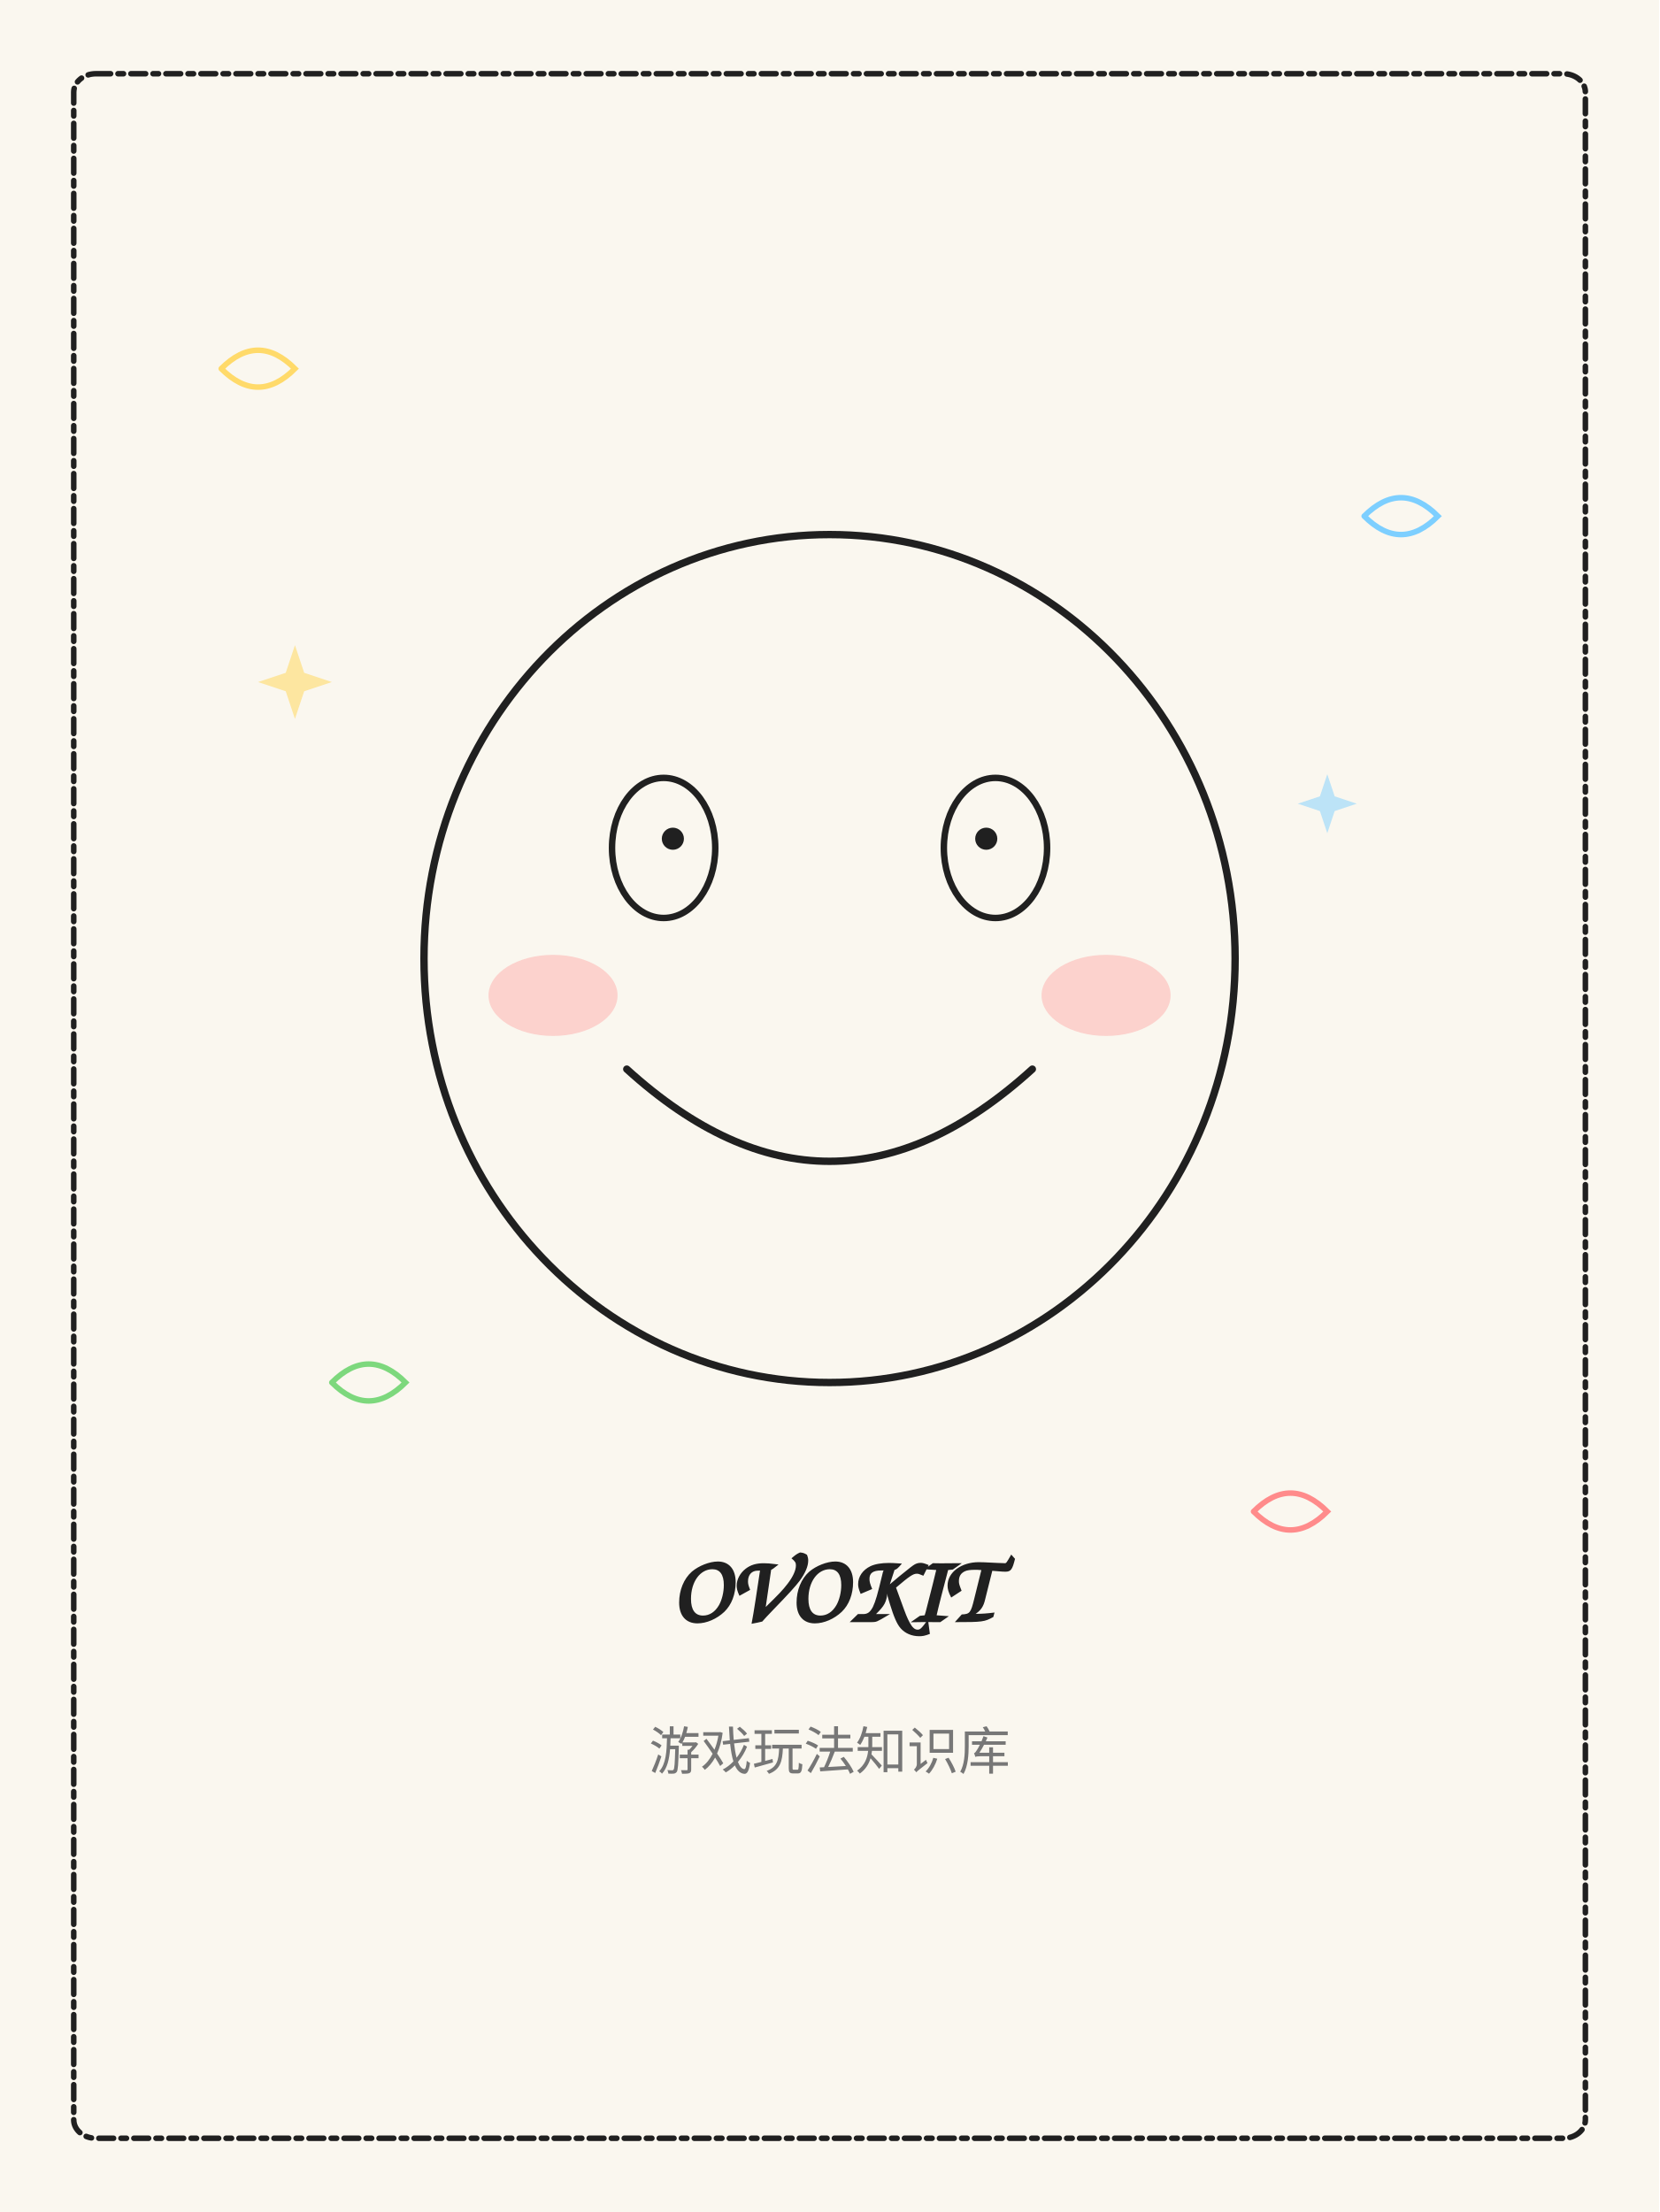
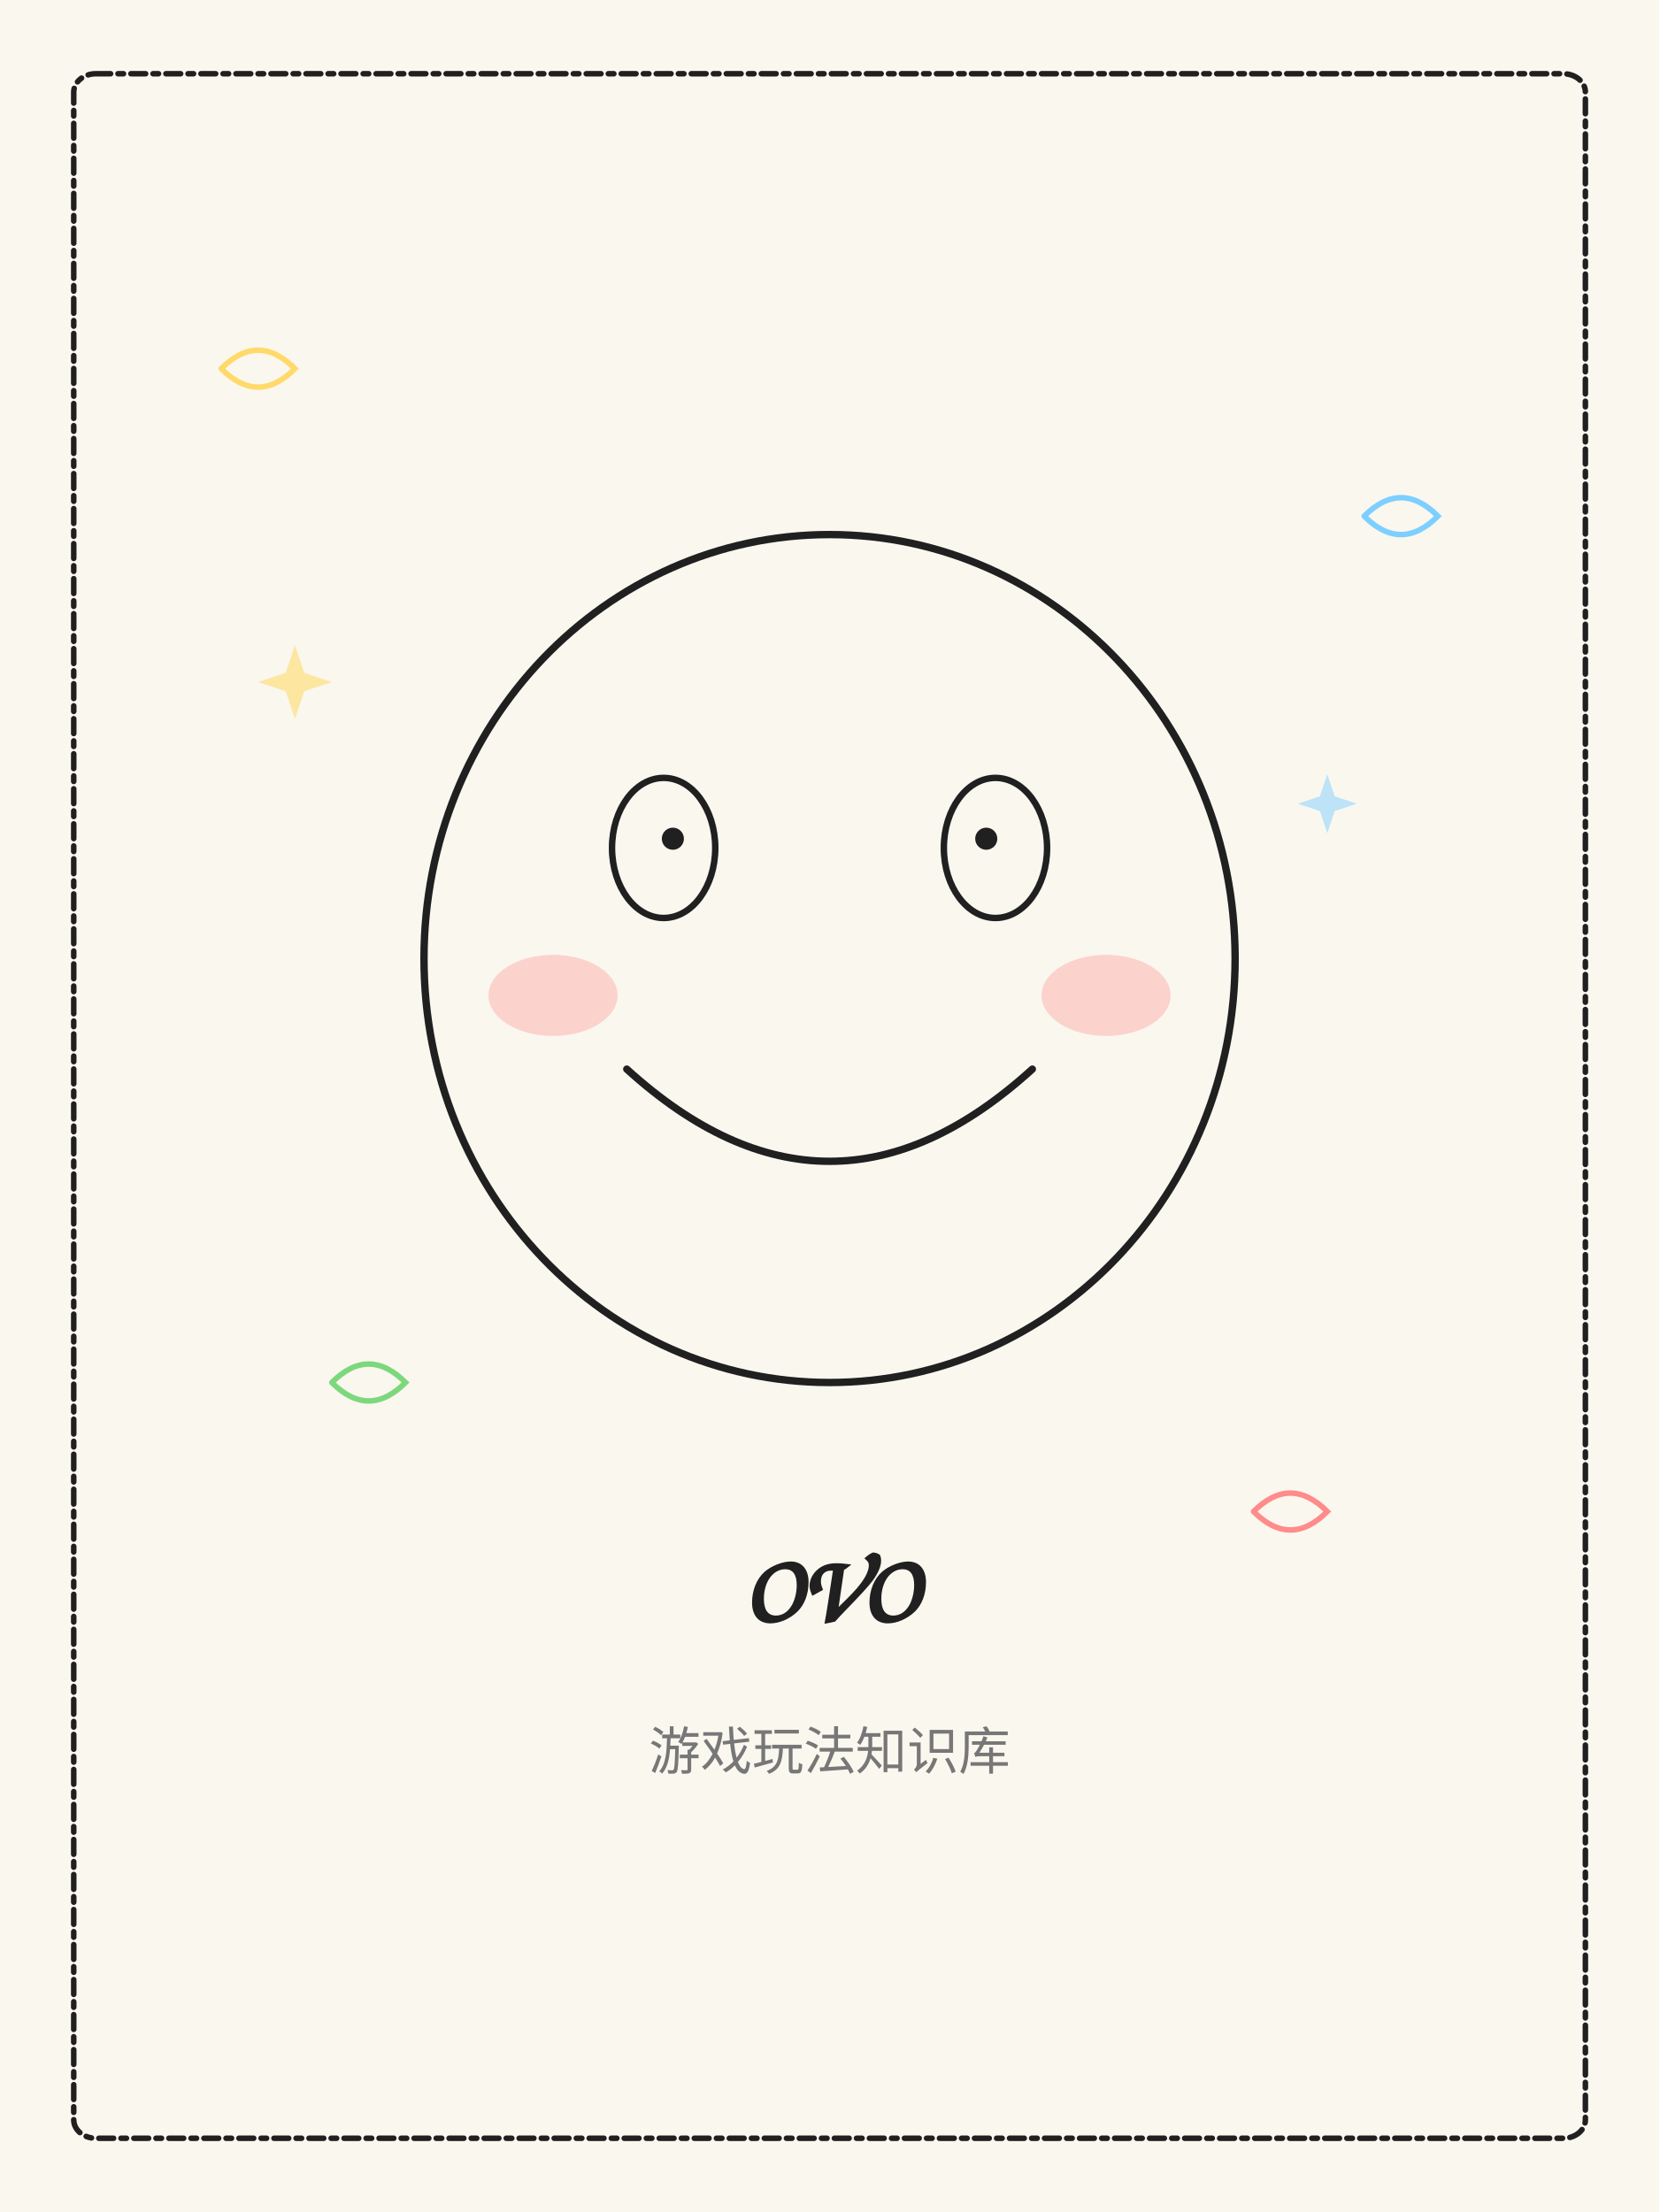
<svg xmlns="http://www.w3.org/2000/svg" width="900" height="1200" viewBox="0 0 900 1200">
  <rect width="900" height="1200" fill="#faf7ef" />
  <rect x="40" y="40" width="820" height="1120" rx="12" ry="10" fill="none" stroke="#202020" stroke-width="3" stroke-linecap="round" stroke-linejoin="round" stroke-dasharray="8 4 3 4" />
  <ellipse cx="450" cy="520" rx="220" ry="230" fill="none" stroke="#202020" stroke-width="4" stroke-linecap="round" />
  <ellipse cx="360" cy="460" rx="28" ry="38" fill="none" stroke="#202020" stroke-width="3.5" stroke-linecap="round" />
  <circle cx="365" cy="455" r="6" fill="#202020" />
  <ellipse cx="540" cy="460" rx="28" ry="38" fill="none" stroke="#202020" stroke-width="3.5" stroke-linecap="round" />
  <circle cx="535" cy="455" r="6" fill="#202020" />
  <path d="M 340 580 Q 450 680 560 580" fill="none" stroke="#202020" stroke-width="4" stroke-linecap="round" />
  <ellipse cx="300" cy="540" rx="35" ry="22" fill="#ff8b8b" opacity="0.35" />
  <ellipse cx="600" cy="540" rx="35" ry="22" fill="#ff8b8b" opacity="0.35" />
  <text x="450" y="880" text-anchor="middle" font-family="'LXGW WenKai', 'Kalam', cursive, sans-serif" font-size="52" font-weight="700" fill="#202020">
-     OVOKIT
+     OVO
  </text>
  <text x="450" y="960" text-anchor="middle" font-family="'LXGW WenKai', 'Kalam', cursive, sans-serif" font-size="28" fill="#777">
    游戏玩法知识库
  </text>
  <path d="M 120 200 Q 140 180 160 200 Q 140 220 120 200" fill="none" stroke="#ffda6a" stroke-width="3" stroke-linecap="round" />
  <path d="M 740 280 Q 760 260 780 280 Q 760 300 740 280" fill="none" stroke="#7dcfff" stroke-width="3" stroke-linecap="round" />
  <path d="M 180 750 Q 200 730 220 750 Q 200 770 180 750" fill="none" stroke="#7dd87d" stroke-width="3" stroke-linecap="round" />
  <path d="M 680 820 Q 700 800 720 820 Q 700 840 680 820" fill="none" stroke="#ff8b8b" stroke-width="3" stroke-linecap="round" />
  <path d="M 160 350 L 165 365 L 180 370 L 165 375 L 160 390 L 155 375 L 140 370 L 155 365 Z" fill="#ffda6a" opacity="0.6" />
  <path d="M 720 420 L 724 432 L 736 436 L 724 440 L 720 452 L 716 440 L 704 436 L 716 432 Z" fill="#7dcfff" opacity="0.5" />
</svg>
